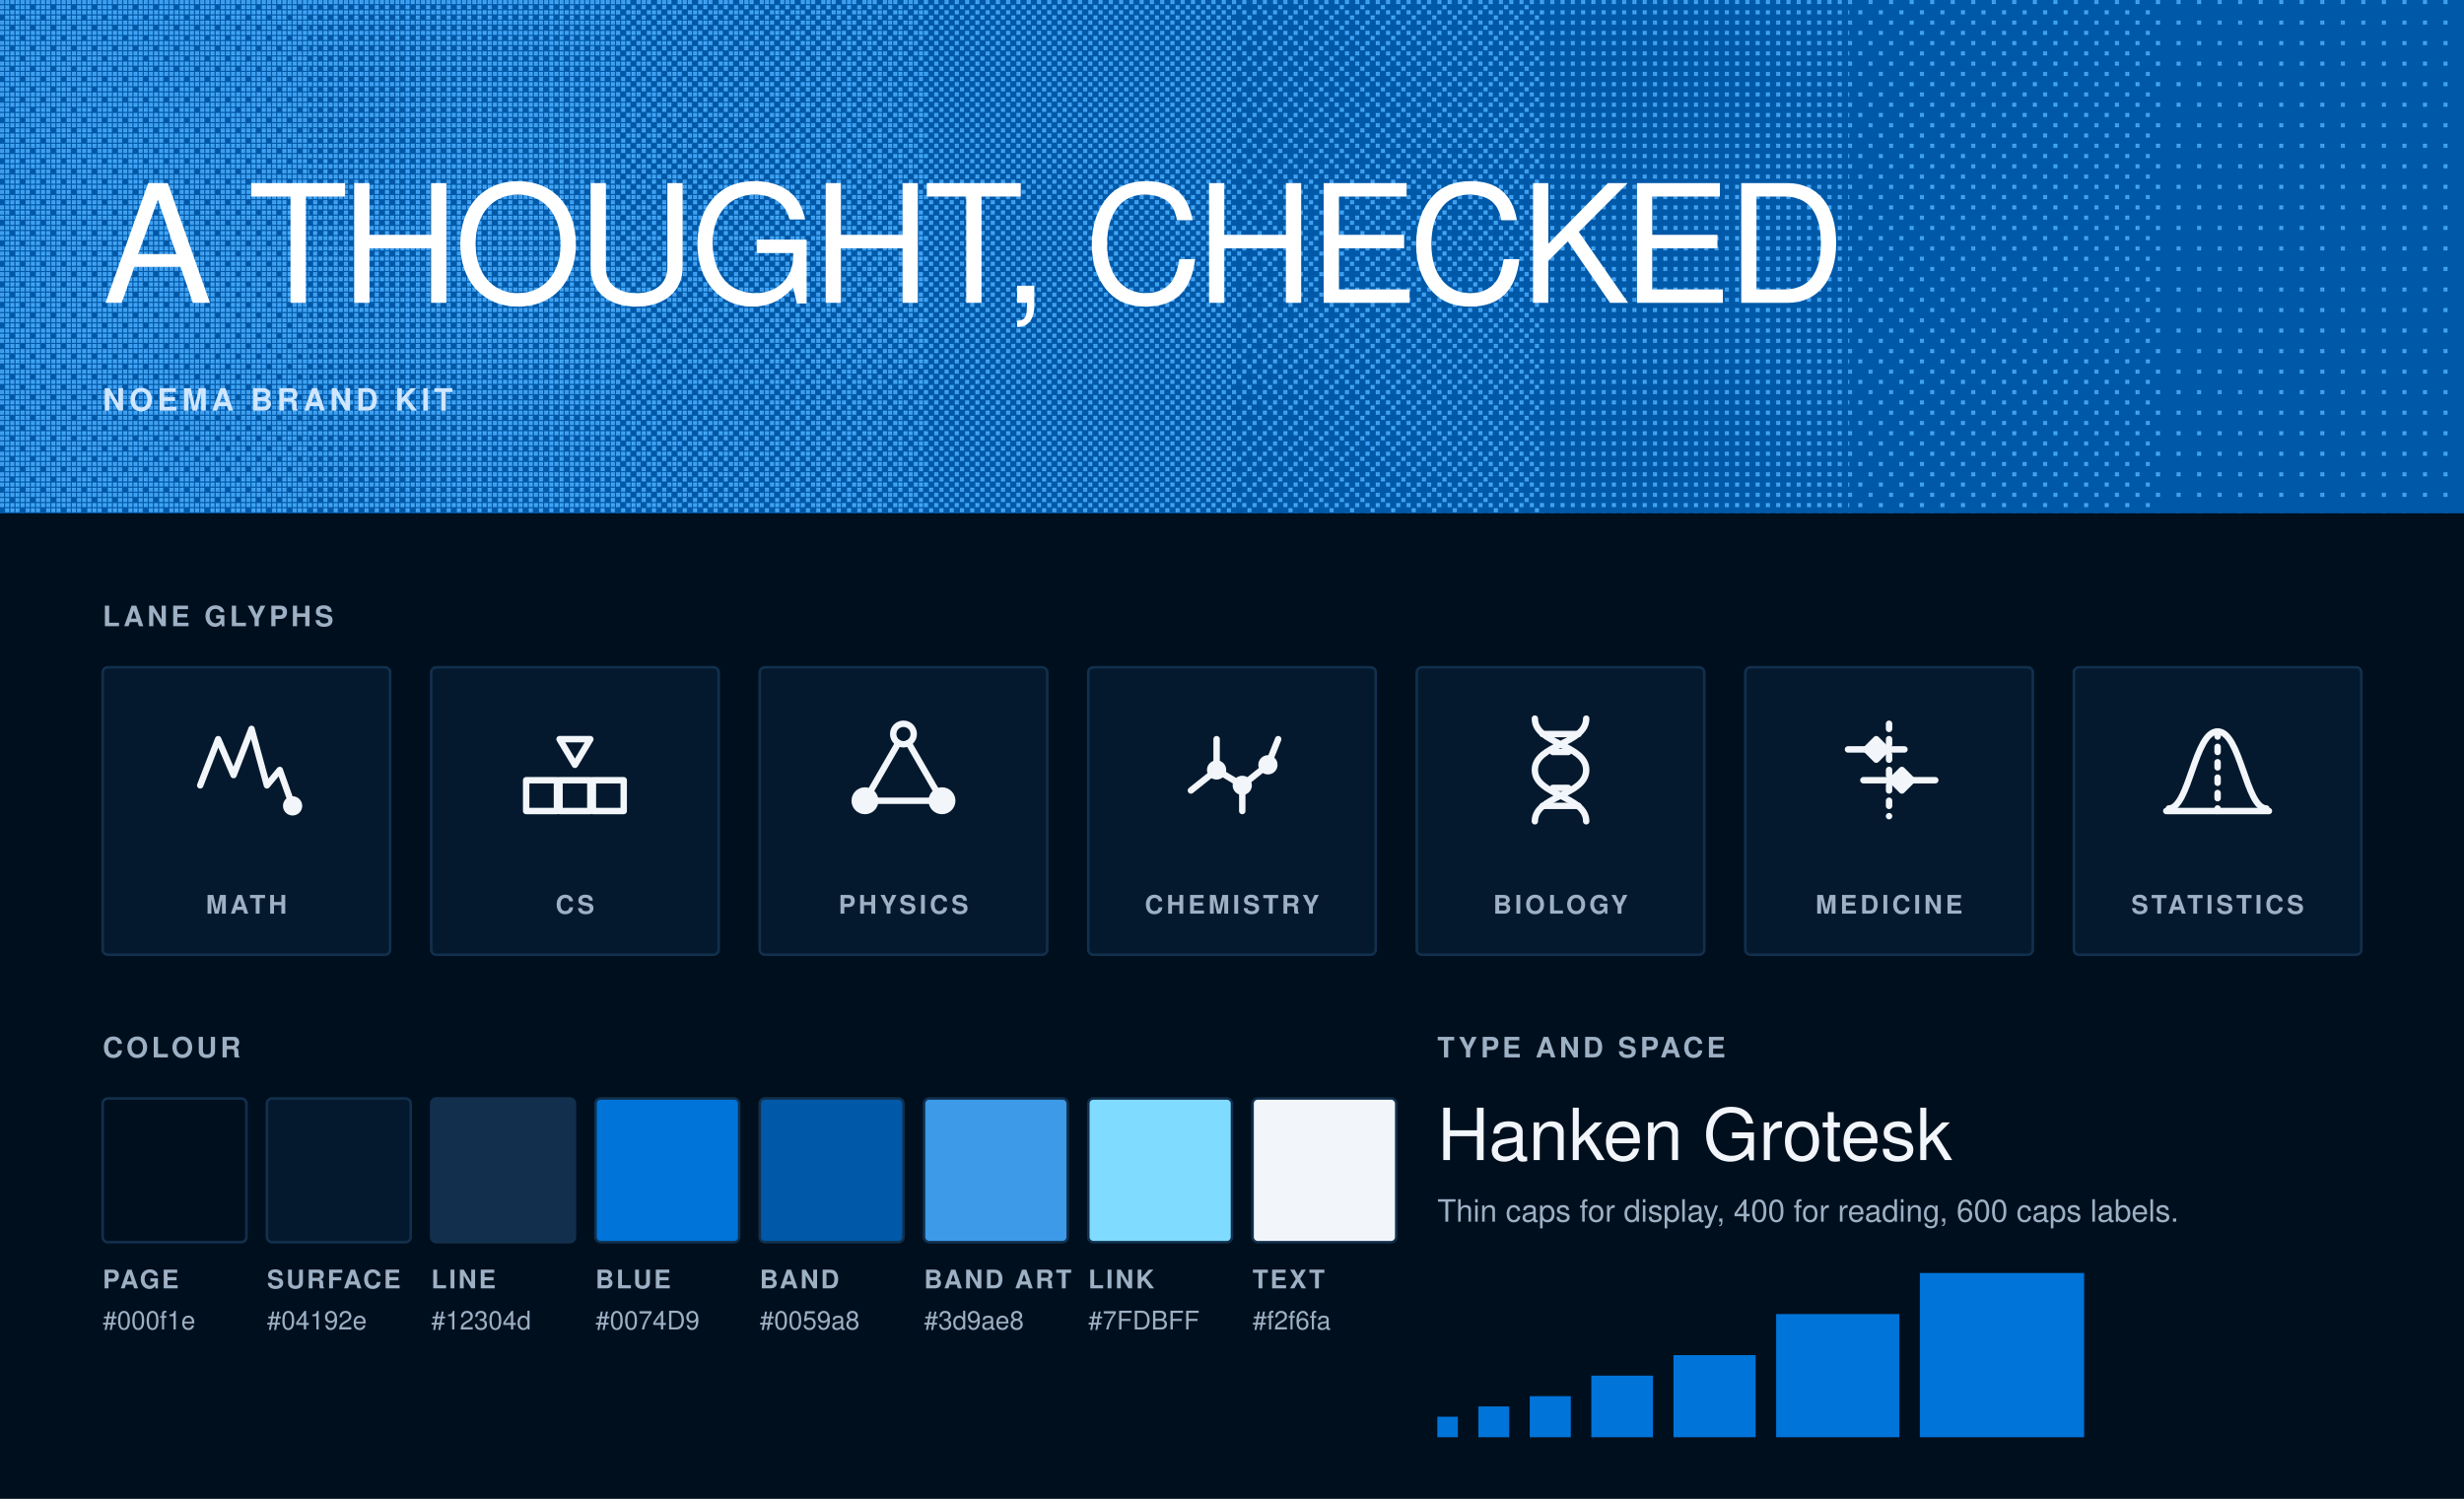
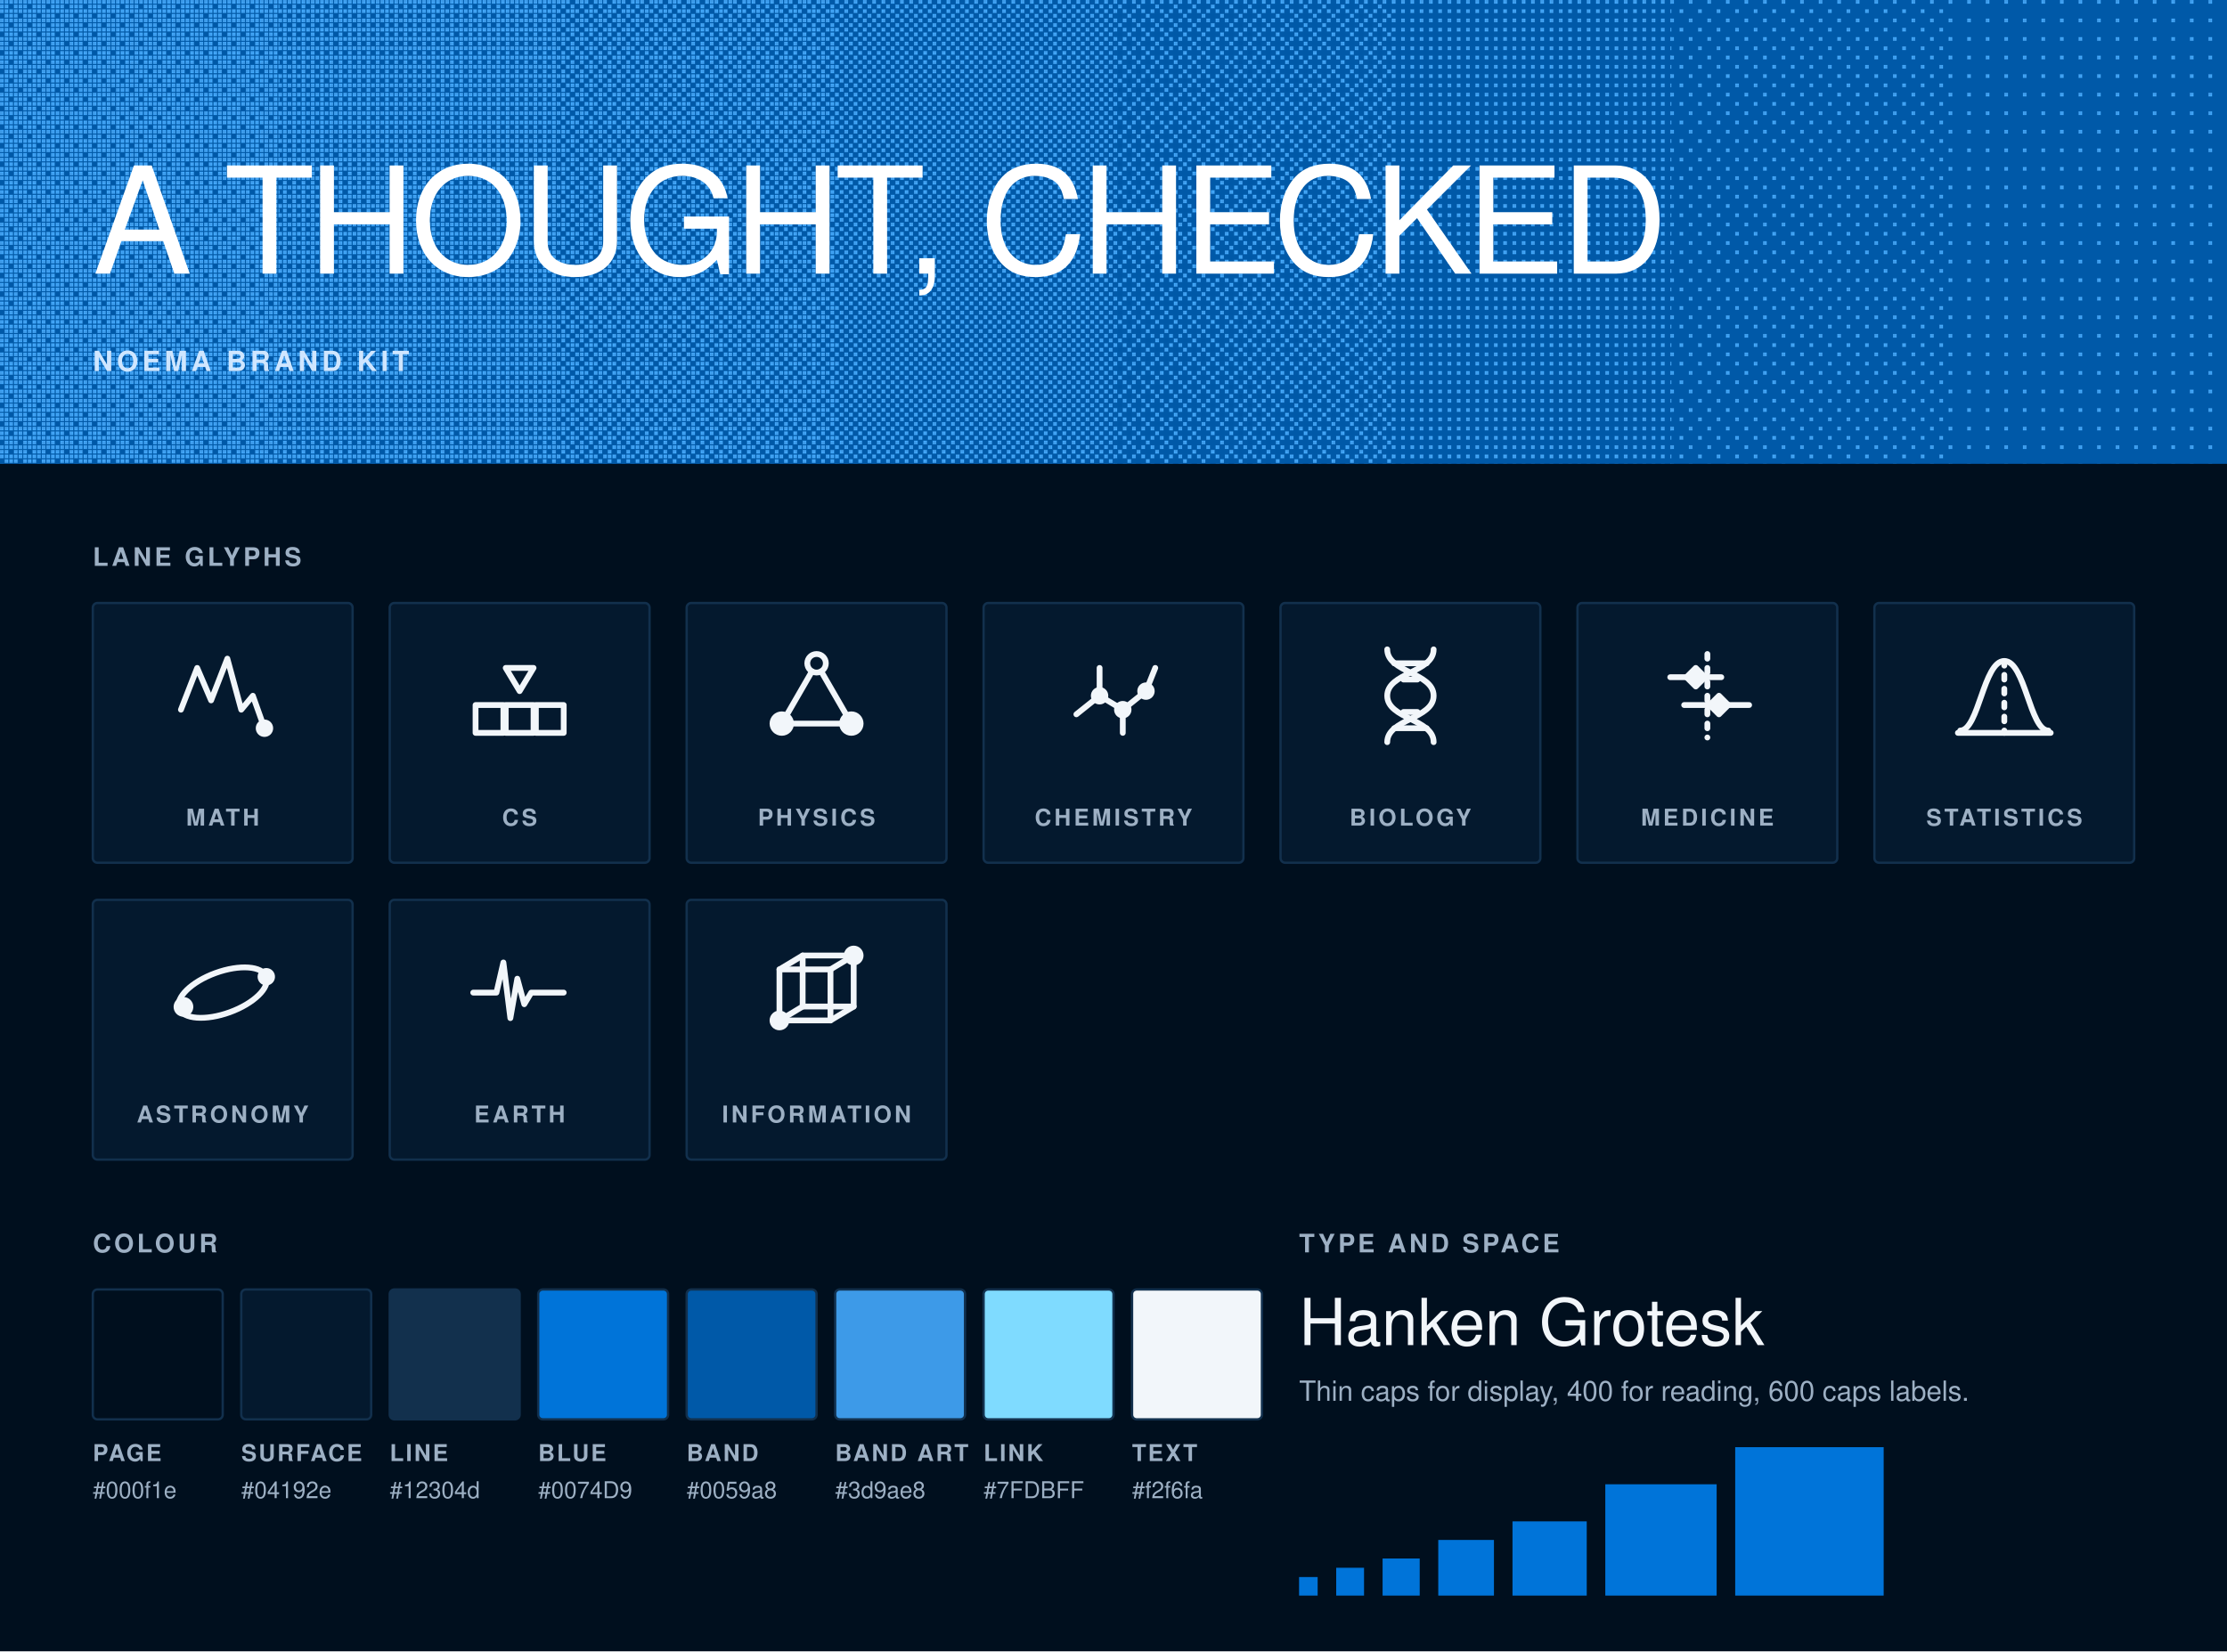
- <svg xmlns="http://www.w3.org/2000/svg" viewBox="0 0 960 584" role="img" aria-label="Noema brand kit: lane glyphs, colours, type and spacing">
+ <svg xmlns="http://www.w3.org/2000/svg" viewBox="0 0 960 712" role="img" aria-label="Noema brand kit: lane glyphs, colours, type and spacing">
  <defs>
    <pattern id="d0" width="8" height="8" patternUnits="userSpaceOnUse">
      <g fill="#3d9ae8">
        <rect x="0" y="0" width="1.6" height="1.6" />
      </g>
    </pattern>
    <pattern id="d1" width="8" height="8" patternUnits="userSpaceOnUse">
      <g fill="#3d9ae8">
        <rect x="0" y="0" width="1.6" height="1.6" />
        <rect x="4" y="4" width="1.6" height="1.6" />
      </g>
    </pattern>
    <pattern id="d2" width="8" height="8" patternUnits="userSpaceOnUse">
      <g fill="#3d9ae8">
        <rect x="0" y="0" width="1.6" height="1.6" />
        <rect x="4" y="0" width="1.6" height="1.6" />
        <rect x="0" y="4" width="1.6" height="1.6" />
        <rect x="4" y="4" width="1.6" height="1.6" />
      </g>
    </pattern>
    <pattern id="d3" width="8" height="8" patternUnits="userSpaceOnUse">
      <g fill="#3d9ae8">
        <rect x="0" y="0" width="1.6" height="1.6" />
        <rect x="4" y="0" width="1.6" height="1.6" />
        <rect x="2" y="2" width="1.6" height="1.6" />
        <rect x="0" y="4" width="1.6" height="1.6" />
        <rect x="4" y="4" width="1.6" height="1.6" />
        <rect x="6" y="6" width="1.6" height="1.6" />
      </g>
    </pattern>
    <pattern id="d4" width="8" height="8" patternUnits="userSpaceOnUse">
      <g fill="#3d9ae8">
        <rect x="0" y="0" width="1.6" height="1.6" />
        <rect x="4" y="0" width="1.6" height="1.6" />
        <rect x="2" y="2" width="1.6" height="1.6" />
        <rect x="6" y="2" width="1.6" height="1.6" />
        <rect x="0" y="4" width="1.6" height="1.6" />
        <rect x="4" y="4" width="1.6" height="1.6" />
        <rect x="2" y="6" width="1.6" height="1.6" />
        <rect x="6" y="6" width="1.6" height="1.6" />
      </g>
    </pattern>
    <pattern id="d5" width="8" height="8" patternUnits="userSpaceOnUse">
      <g fill="#3d9ae8">
        <rect x="0" y="0" width="1.6" height="1.6" />
        <rect x="2" y="0" width="1.6" height="1.6" />
        <rect x="4" y="0" width="1.6" height="1.6" />
        <rect x="2" y="2" width="1.6" height="1.6" />
        <rect x="6" y="2" width="1.6" height="1.6" />
        <rect x="0" y="4" width="1.6" height="1.6" />
        <rect x="4" y="4" width="1.6" height="1.6" />
        <rect x="6" y="4" width="1.6" height="1.6" />
        <rect x="2" y="6" width="1.6" height="1.6" />
        <rect x="6" y="6" width="1.6" height="1.6" />
      </g>
    </pattern>
    <pattern id="d6" width="8" height="8" patternUnits="userSpaceOnUse">
      <g fill="#3d9ae8">
        <rect x="0" y="0" width="1.6" height="1.6" />
        <rect x="2" y="0" width="1.6" height="1.6" />
        <rect x="4" y="0" width="1.6" height="1.6" />
        <rect x="6" y="0" width="1.6" height="1.6" />
        <rect x="2" y="2" width="1.6" height="1.6" />
        <rect x="6" y="2" width="1.6" height="1.6" />
        <rect x="0" y="4" width="1.6" height="1.6" />
        <rect x="2" y="4" width="1.6" height="1.6" />
        <rect x="4" y="4" width="1.6" height="1.6" />
        <rect x="6" y="4" width="1.6" height="1.6" />
        <rect x="2" y="6" width="1.6" height="1.6" />
        <rect x="6" y="6" width="1.6" height="1.6" />
      </g>
    </pattern>
    <pattern id="d7" width="8" height="8" patternUnits="userSpaceOnUse">
      <g fill="#3d9ae8">
        <rect x="0" y="0" width="1.6" height="1.6" />
        <rect x="2" y="0" width="1.6" height="1.6" />
        <rect x="4" y="0" width="1.6" height="1.6" />
        <rect x="6" y="0" width="1.6" height="1.6" />
        <rect x="0" y="2" width="1.6" height="1.6" />
        <rect x="2" y="2" width="1.6" height="1.6" />
        <rect x="6" y="2" width="1.6" height="1.6" />
        <rect x="0" y="4" width="1.6" height="1.6" />
        <rect x="2" y="4" width="1.6" height="1.6" />
        <rect x="4" y="4" width="1.6" height="1.6" />
        <rect x="6" y="4" width="1.6" height="1.6" />
        <rect x="2" y="6" width="1.6" height="1.6" />
        <rect x="4" y="6" width="1.6" height="1.6" />
        <rect x="6" y="6" width="1.6" height="1.6" />
      </g>
    </pattern>
  </defs>
-   <rect width="960" height="584" fill="#000f1e" />
+   <rect width="960" height="712" fill="#000f1e" />
  <rect x="0" y="0" width="960" height="200" fill="#0059a8" />
  <rect x="0" y="0" width="120.5" height="200" fill="url(#d7)" />
  <rect x="120" y="0" width="120.5" height="200" fill="url(#d6)" />
  <rect x="240" y="0" width="120.5" height="200" fill="url(#d5)" />
  <rect x="360" y="0" width="120.5" height="200" fill="url(#d4)" />
  <rect x="480" y="0" width="120.5" height="200" fill="url(#d3)" />
  <rect x="600" y="0" width="120.5" height="200" fill="url(#d2)" />
  <rect x="720" y="0" width="120.5" height="200" fill="url(#d1)" />
  <rect x="840" y="0" width="120.5" height="200" fill="url(#d0)" />
  <text x="40" y="118" font-family="'Hanken Grotesk', -apple-system, 'Helvetica Neue', Helvetica, Arial, sans-serif" font-size="64" font-weight="100" fill="#ffffff" text-anchor="start" letter-spacing="-2">A THOUGHT, CHECKED</text>
  <text x="40" y="160" font-family="'Hanken Grotesk', -apple-system, 'Helvetica Neue', Helvetica, Arial, sans-serif" font-size="12" font-weight="600" fill="#cfe6ff" text-anchor="start" letter-spacing="1.6">NOEMA BRAND KIT</text>
  <text x="40" y="244" font-family="'Hanken Grotesk', -apple-system, 'Helvetica Neue', Helvetica, Arial, sans-serif" font-size="11" font-weight="600" fill="#9db0c4" text-anchor="start" letter-spacing="1.3">LANE GLYPHS</text>
  <rect x="40" y="260" width="112" height="112" rx="2" fill="#04192e" stroke="#12304d" />
  <g transform="translate(72 276) scale(1)" fill="none" stroke="#f2f6fa" stroke-width="2.5" stroke-linecap="round" stroke-linejoin="round" color="#f2f6fa">
    <path d="M6 30 13 12l6 14 7-18 6 22 5-6 5 14" />
    <circle cx="42" cy="38" r="2.5" fill="currentColor" />
  </g>
  <text x="96" y="356" font-family="'Hanken Grotesk', -apple-system, 'Helvetica Neue', Helvetica, Arial, sans-serif" font-size="10" font-weight="600" fill="#9db0c4" text-anchor="middle" letter-spacing="1.2">MATH</text>
  <rect x="168" y="260" width="112" height="112" rx="2" fill="#04192e" stroke="#12304d" />
  <g transform="translate(200 276) scale(1)" fill="none" stroke="#f2f6fa" stroke-width="2.5" stroke-linecap="round" stroke-linejoin="round" color="#f2f6fa">
    <rect x="5" y="28" width="12" height="12" />
    <rect x="18" y="28" width="12" height="12" />
    <rect x="31" y="28" width="12" height="12" />
    <path d="M24 22 18 12h12z" />
  </g>
  <text x="224" y="356" font-family="'Hanken Grotesk', -apple-system, 'Helvetica Neue', Helvetica, Arial, sans-serif" font-size="10" font-weight="600" fill="#9db0c4" text-anchor="middle" letter-spacing="1.2">CS</text>
  <rect x="296" y="260" width="112" height="112" rx="2" fill="#04192e" stroke="#12304d" />
  <g transform="translate(328 276) scale(1)" fill="none" stroke="#f2f6fa" stroke-width="2.5" stroke-linecap="round" stroke-linejoin="round" color="#f2f6fa">
    <path d="M22 13.5 9 36h30L26 13.5" />
    <circle cx="9" cy="36" r="4" fill="currentColor" />
    <circle cx="39" cy="36" r="4" fill="currentColor" />
    <circle cx="24" cy="10" r="4" />
  </g>
  <text x="352" y="356" font-family="'Hanken Grotesk', -apple-system, 'Helvetica Neue', Helvetica, Arial, sans-serif" font-size="10" font-weight="600" fill="#9db0c4" text-anchor="middle" letter-spacing="1.2">PHYSICS</text>
  <rect x="424" y="260" width="112" height="112" rx="2" fill="#04192e" stroke="#12304d" />
  <g transform="translate(456 276) scale(1)" fill="none" stroke="#f2f6fa" stroke-width="2.5" stroke-linecap="round" stroke-linejoin="round" color="#f2f6fa">
    <path d="M8 32 18 24l10 6 10-8M18 24V12M28 30v10M38 22l4-10" />
    <circle cx="18" cy="24" r="2.5" fill="currentColor" />
    <circle cx="28" cy="30" r="2.5" fill="currentColor" />
    <circle cx="38" cy="22" r="2.5" fill="currentColor" />
  </g>
  <text x="480" y="356" font-family="'Hanken Grotesk', -apple-system, 'Helvetica Neue', Helvetica, Arial, sans-serif" font-size="10" font-weight="600" fill="#9db0c4" text-anchor="middle" letter-spacing="1.2">CHEMISTRY</text>
  <rect x="552" y="260" width="112" height="112" rx="2" fill="#04192e" stroke="#12304d" />
  <g transform="translate(584 276) scale(1)" fill="none" stroke="#f2f6fa" stroke-width="2.5" stroke-linecap="round" stroke-linejoin="round" color="#f2f6fa">
    <path d="M14 4c0 10 20 10 20 20S14 34 14 44M34 4c0 10-20 10-20 20s20 10 20 20" />
    <path d="M17 10h14M17 38h14M21 17h6M21 31h6" />
  </g>
  <text x="608" y="356" font-family="'Hanken Grotesk', -apple-system, 'Helvetica Neue', Helvetica, Arial, sans-serif" font-size="10" font-weight="600" fill="#9db0c4" text-anchor="middle" letter-spacing="1.2">BIOLOGY</text>
  <rect x="680" y="260" width="112" height="112" rx="2" fill="#04192e" stroke="#12304d" />
  <g transform="translate(712 276) scale(1)" fill="none" stroke="#f2f6fa" stroke-width="2.5" stroke-linecap="round" stroke-linejoin="round" color="#f2f6fa">
    <path d="M24 6v36" stroke-dasharray="2 4" />
    <path d="M8 16h22M14 28h28" />
    <path d="M19 12l4 4-4 4-4-4zM29 24l4 4-4 4-4-4z" fill="currentColor" />
  </g>
  <text x="736" y="356" font-family="'Hanken Grotesk', -apple-system, 'Helvetica Neue', Helvetica, Arial, sans-serif" font-size="10" font-weight="600" fill="#9db0c4" text-anchor="middle" letter-spacing="1.2">MEDICINE</text>
  <rect x="808" y="260" width="112" height="112" rx="2" fill="#04192e" stroke="#12304d" />
  <g transform="translate(840 276) scale(1)" fill="none" stroke="#f2f6fa" stroke-width="2.5" stroke-linecap="round" stroke-linejoin="round" color="#f2f6fa">
    <path d="M4 40h40" />
    <path d="M5 39c8 0 10-30 19-30s11 30 19 30" />
    <path d="M24 9v31" stroke-dasharray="2 4" />
  </g>
  <text x="864" y="356" font-family="'Hanken Grotesk', -apple-system, 'Helvetica Neue', Helvetica, Arial, sans-serif" font-size="10" font-weight="600" fill="#9db0c4" text-anchor="middle" letter-spacing="1.2">STATISTICS</text>
-   <text x="40" y="412" font-family="'Hanken Grotesk', -apple-system, 'Helvetica Neue', Helvetica, Arial, sans-serif" font-size="11" font-weight="600" fill="#9db0c4" text-anchor="start" letter-spacing="1.3">COLOUR</text>
-   <rect x="40" y="428" width="56" height="56" rx="2" fill="#000f1e" stroke="#12304d" />
-   <text x="40" y="502" font-family="'Hanken Grotesk', -apple-system, 'Helvetica Neue', Helvetica, Arial, sans-serif" font-size="10" font-weight="600" fill="#9db0c4" text-anchor="start" letter-spacing="0.8">PAGE</text>
-   <text x="40" y="518" font-family="'Hanken Grotesk', -apple-system, 'Helvetica Neue', Helvetica, Arial, sans-serif" font-size="10" font-weight="400" fill="#9db0c4" text-anchor="start">#000f1e</text>
-   <rect x="104" y="428" width="56" height="56" rx="2" fill="#04192e" stroke="#12304d" />
-   <text x="104" y="502" font-family="'Hanken Grotesk', -apple-system, 'Helvetica Neue', Helvetica, Arial, sans-serif" font-size="10" font-weight="600" fill="#9db0c4" text-anchor="start" letter-spacing="0.8">SURFACE</text>
-   <text x="104" y="518" font-family="'Hanken Grotesk', -apple-system, 'Helvetica Neue', Helvetica, Arial, sans-serif" font-size="10" font-weight="400" fill="#9db0c4" text-anchor="start">#04192e</text>
-   <rect x="168" y="428" width="56" height="56" rx="2" fill="#12304d" stroke="#12304d" />
-   <text x="168" y="502" font-family="'Hanken Grotesk', -apple-system, 'Helvetica Neue', Helvetica, Arial, sans-serif" font-size="10" font-weight="600" fill="#9db0c4" text-anchor="start" letter-spacing="0.8">LINE</text>
-   <text x="168" y="518" font-family="'Hanken Grotesk', -apple-system, 'Helvetica Neue', Helvetica, Arial, sans-serif" font-size="10" font-weight="400" fill="#9db0c4" text-anchor="start">#12304d</text>
-   <rect x="232" y="428" width="56" height="56" rx="2" fill="#0074D9" stroke="#12304d" />
-   <text x="232" y="502" font-family="'Hanken Grotesk', -apple-system, 'Helvetica Neue', Helvetica, Arial, sans-serif" font-size="10" font-weight="600" fill="#9db0c4" text-anchor="start" letter-spacing="0.8">BLUE</text>
-   <text x="232" y="518" font-family="'Hanken Grotesk', -apple-system, 'Helvetica Neue', Helvetica, Arial, sans-serif" font-size="10" font-weight="400" fill="#9db0c4" text-anchor="start">#0074D9</text>
-   <rect x="296" y="428" width="56" height="56" rx="2" fill="#0059a8" stroke="#12304d" />
-   <text x="296" y="502" font-family="'Hanken Grotesk', -apple-system, 'Helvetica Neue', Helvetica, Arial, sans-serif" font-size="10" font-weight="600" fill="#9db0c4" text-anchor="start" letter-spacing="0.8">BAND</text>
-   <text x="296" y="518" font-family="'Hanken Grotesk', -apple-system, 'Helvetica Neue', Helvetica, Arial, sans-serif" font-size="10" font-weight="400" fill="#9db0c4" text-anchor="start">#0059a8</text>
-   <rect x="360" y="428" width="56" height="56" rx="2" fill="#3d9ae8" stroke="#12304d" />
-   <text x="360" y="502" font-family="'Hanken Grotesk', -apple-system, 'Helvetica Neue', Helvetica, Arial, sans-serif" font-size="10" font-weight="600" fill="#9db0c4" text-anchor="start" letter-spacing="0.8">BAND ART</text>
-   <text x="360" y="518" font-family="'Hanken Grotesk', -apple-system, 'Helvetica Neue', Helvetica, Arial, sans-serif" font-size="10" font-weight="400" fill="#9db0c4" text-anchor="start">#3d9ae8</text>
-   <rect x="424" y="428" width="56" height="56" rx="2" fill="#7FDBFF" stroke="#12304d" />
-   <text x="424" y="502" font-family="'Hanken Grotesk', -apple-system, 'Helvetica Neue', Helvetica, Arial, sans-serif" font-size="10" font-weight="600" fill="#9db0c4" text-anchor="start" letter-spacing="0.8">LINK</text>
-   <text x="424" y="518" font-family="'Hanken Grotesk', -apple-system, 'Helvetica Neue', Helvetica, Arial, sans-serif" font-size="10" font-weight="400" fill="#9db0c4" text-anchor="start">#7FDBFF</text>
-   <rect x="488" y="428" width="56" height="56" rx="2" fill="#f2f6fa" stroke="#12304d" />
-   <text x="488" y="502" font-family="'Hanken Grotesk', -apple-system, 'Helvetica Neue', Helvetica, Arial, sans-serif" font-size="10" font-weight="600" fill="#9db0c4" text-anchor="start" letter-spacing="0.8">TEXT</text>
-   <text x="488" y="518" font-family="'Hanken Grotesk', -apple-system, 'Helvetica Neue', Helvetica, Arial, sans-serif" font-size="10" font-weight="400" fill="#9db0c4" text-anchor="start">#f2f6fa</text>
-   <text x="560" y="412" font-family="'Hanken Grotesk', -apple-system, 'Helvetica Neue', Helvetica, Arial, sans-serif" font-size="11" font-weight="600" fill="#9db0c4" text-anchor="start" letter-spacing="1.3">TYPE AND SPACE</text>
-   <text x="560" y="452" font-family="'Hanken Grotesk', -apple-system, 'Helvetica Neue', Helvetica, Arial, sans-serif" font-size="28" font-weight="200" fill="#f2f6fa" text-anchor="start">Hanken Grotesk</text>
-   <text x="560" y="476" font-family="'Hanken Grotesk', -apple-system, 'Helvetica Neue', Helvetica, Arial, sans-serif" font-size="12" font-weight="400" fill="#9db0c4" text-anchor="start">Thin caps for display, 400 for reading, 600 caps labels.</text>
-   <rect x="560" y="552" width="8" height="8" fill="#0074D9" />
-   <rect x="576" y="548" width="12" height="12" fill="#0074D9" />
-   <rect x="596" y="544" width="16" height="16" fill="#0074D9" />
-   <rect x="620" y="536" width="24" height="24" fill="#0074D9" />
-   <rect x="652" y="528" width="32" height="32" fill="#0074D9" />
-   <rect x="692" y="512" width="48" height="48" fill="#0074D9" />
-   <rect x="748" y="496" width="64" height="64" fill="#0074D9" />
+   <rect x="40" y="388" width="112" height="112" rx="2" fill="#04192e" stroke="#12304d" />
+   <g transform="translate(72 404) scale(1)" fill="none" stroke="#f2f6fa" stroke-width="2.5" stroke-linecap="round" stroke-linejoin="round" color="#f2f6fa">
+     <g transform="rotate(-20 24 24)">
+       <ellipse cx="24" cy="24" rx="20" ry="9" />
+       <circle cx="6" cy="24" r="3" fill="currentColor" />
+       <circle cx="44" cy="24" r="2.5" fill="currentColor" />
+     </g>
+   </g>
+   <text x="96" y="484" font-family="'Hanken Grotesk', -apple-system, 'Helvetica Neue', Helvetica, Arial, sans-serif" font-size="10" font-weight="600" fill="#9db0c4" text-anchor="middle" letter-spacing="1.2">ASTRONOMY</text>
+   <rect x="168" y="388" width="112" height="112" rx="2" fill="#04192e" stroke="#12304d" />
+   <g transform="translate(200 404) scale(1)" fill="none" stroke="#f2f6fa" stroke-width="2.5" stroke-linecap="round" stroke-linejoin="round" color="#f2f6fa">
+     <path d="M4 24h10l3-13 3 24 3-17 3 11 3-5h14" />
+   </g>
+   <text x="224" y="484" font-family="'Hanken Grotesk', -apple-system, 'Helvetica Neue', Helvetica, Arial, sans-serif" font-size="10" font-weight="600" fill="#9db0c4" text-anchor="middle" letter-spacing="1.2">EARTH</text>
+   <rect x="296" y="388" width="112" height="112" rx="2" fill="#04192e" stroke="#12304d" />
+   <g transform="translate(328 404) scale(1)" fill="none" stroke="#f2f6fa" stroke-width="2.5" stroke-linecap="round" stroke-linejoin="round" color="#f2f6fa">
+     <rect x="8" y="14" width="22" height="22" />
+     <rect x="18" y="8" width="22" height="22" />
+     <path d="M8 14 18 8M30 14 40 8M8 36 18 30M30 36 40 30" />
+     <circle cx="8" cy="36" r="3" fill="currentColor" />
+     <circle cx="40" cy="8" r="3" fill="currentColor" />
+   </g>
+   <text x="352" y="484" font-family="'Hanken Grotesk', -apple-system, 'Helvetica Neue', Helvetica, Arial, sans-serif" font-size="10" font-weight="600" fill="#9db0c4" text-anchor="middle" letter-spacing="1.2">INFORMATION</text>
+   <text x="40" y="540" font-family="'Hanken Grotesk', -apple-system, 'Helvetica Neue', Helvetica, Arial, sans-serif" font-size="11" font-weight="600" fill="#9db0c4" text-anchor="start" letter-spacing="1.3">COLOUR</text>
+   <rect x="40" y="556" width="56" height="56" rx="2" fill="#000f1e" stroke="#12304d" />
+   <text x="40" y="630" font-family="'Hanken Grotesk', -apple-system, 'Helvetica Neue', Helvetica, Arial, sans-serif" font-size="10" font-weight="600" fill="#9db0c4" text-anchor="start" letter-spacing="0.8">PAGE</text>
+   <text x="40" y="646" font-family="'Hanken Grotesk', -apple-system, 'Helvetica Neue', Helvetica, Arial, sans-serif" font-size="10" font-weight="400" fill="#9db0c4" text-anchor="start">#000f1e</text>
+   <rect x="104" y="556" width="56" height="56" rx="2" fill="#04192e" stroke="#12304d" />
+   <text x="104" y="630" font-family="'Hanken Grotesk', -apple-system, 'Helvetica Neue', Helvetica, Arial, sans-serif" font-size="10" font-weight="600" fill="#9db0c4" text-anchor="start" letter-spacing="0.8">SURFACE</text>
+   <text x="104" y="646" font-family="'Hanken Grotesk', -apple-system, 'Helvetica Neue', Helvetica, Arial, sans-serif" font-size="10" font-weight="400" fill="#9db0c4" text-anchor="start">#04192e</text>
+   <rect x="168" y="556" width="56" height="56" rx="2" fill="#12304d" stroke="#12304d" />
+   <text x="168" y="630" font-family="'Hanken Grotesk', -apple-system, 'Helvetica Neue', Helvetica, Arial, sans-serif" font-size="10" font-weight="600" fill="#9db0c4" text-anchor="start" letter-spacing="0.8">LINE</text>
+   <text x="168" y="646" font-family="'Hanken Grotesk', -apple-system, 'Helvetica Neue', Helvetica, Arial, sans-serif" font-size="10" font-weight="400" fill="#9db0c4" text-anchor="start">#12304d</text>
+   <rect x="232" y="556" width="56" height="56" rx="2" fill="#0074D9" stroke="#12304d" />
+   <text x="232" y="630" font-family="'Hanken Grotesk', -apple-system, 'Helvetica Neue', Helvetica, Arial, sans-serif" font-size="10" font-weight="600" fill="#9db0c4" text-anchor="start" letter-spacing="0.8">BLUE</text>
+   <text x="232" y="646" font-family="'Hanken Grotesk', -apple-system, 'Helvetica Neue', Helvetica, Arial, sans-serif" font-size="10" font-weight="400" fill="#9db0c4" text-anchor="start">#0074D9</text>
+   <rect x="296" y="556" width="56" height="56" rx="2" fill="#0059a8" stroke="#12304d" />
+   <text x="296" y="630" font-family="'Hanken Grotesk', -apple-system, 'Helvetica Neue', Helvetica, Arial, sans-serif" font-size="10" font-weight="600" fill="#9db0c4" text-anchor="start" letter-spacing="0.8">BAND</text>
+   <text x="296" y="646" font-family="'Hanken Grotesk', -apple-system, 'Helvetica Neue', Helvetica, Arial, sans-serif" font-size="10" font-weight="400" fill="#9db0c4" text-anchor="start">#0059a8</text>
+   <rect x="360" y="556" width="56" height="56" rx="2" fill="#3d9ae8" stroke="#12304d" />
+   <text x="360" y="630" font-family="'Hanken Grotesk', -apple-system, 'Helvetica Neue', Helvetica, Arial, sans-serif" font-size="10" font-weight="600" fill="#9db0c4" text-anchor="start" letter-spacing="0.8">BAND ART</text>
+   <text x="360" y="646" font-family="'Hanken Grotesk', -apple-system, 'Helvetica Neue', Helvetica, Arial, sans-serif" font-size="10" font-weight="400" fill="#9db0c4" text-anchor="start">#3d9ae8</text>
+   <rect x="424" y="556" width="56" height="56" rx="2" fill="#7FDBFF" stroke="#12304d" />
+   <text x="424" y="630" font-family="'Hanken Grotesk', -apple-system, 'Helvetica Neue', Helvetica, Arial, sans-serif" font-size="10" font-weight="600" fill="#9db0c4" text-anchor="start" letter-spacing="0.8">LINK</text>
+   <text x="424" y="646" font-family="'Hanken Grotesk', -apple-system, 'Helvetica Neue', Helvetica, Arial, sans-serif" font-size="10" font-weight="400" fill="#9db0c4" text-anchor="start">#7FDBFF</text>
+   <rect x="488" y="556" width="56" height="56" rx="2" fill="#f2f6fa" stroke="#12304d" />
+   <text x="488" y="630" font-family="'Hanken Grotesk', -apple-system, 'Helvetica Neue', Helvetica, Arial, sans-serif" font-size="10" font-weight="600" fill="#9db0c4" text-anchor="start" letter-spacing="0.8">TEXT</text>
+   <text x="488" y="646" font-family="'Hanken Grotesk', -apple-system, 'Helvetica Neue', Helvetica, Arial, sans-serif" font-size="10" font-weight="400" fill="#9db0c4" text-anchor="start">#f2f6fa</text>
+   <text x="560" y="540" font-family="'Hanken Grotesk', -apple-system, 'Helvetica Neue', Helvetica, Arial, sans-serif" font-size="11" font-weight="600" fill="#9db0c4" text-anchor="start" letter-spacing="1.3">TYPE AND SPACE</text>
+   <text x="560" y="580" font-family="'Hanken Grotesk', -apple-system, 'Helvetica Neue', Helvetica, Arial, sans-serif" font-size="28" font-weight="200" fill="#f2f6fa" text-anchor="start">Hanken Grotesk</text>
+   <text x="560" y="604" font-family="'Hanken Grotesk', -apple-system, 'Helvetica Neue', Helvetica, Arial, sans-serif" font-size="12" font-weight="400" fill="#9db0c4" text-anchor="start">Thin caps for display, 400 for reading, 600 caps labels.</text>
+   <rect x="560" y="680" width="8" height="8" fill="#0074D9" />
+   <rect x="576" y="676" width="12" height="12" fill="#0074D9" />
+   <rect x="596" y="672" width="16" height="16" fill="#0074D9" />
+   <rect x="620" y="664" width="24" height="24" fill="#0074D9" />
+   <rect x="652" y="656" width="32" height="32" fill="#0074D9" />
+   <rect x="692" y="640" width="48" height="48" fill="#0074D9" />
+   <rect x="748" y="624" width="64" height="64" fill="#0074D9" />
</svg>
